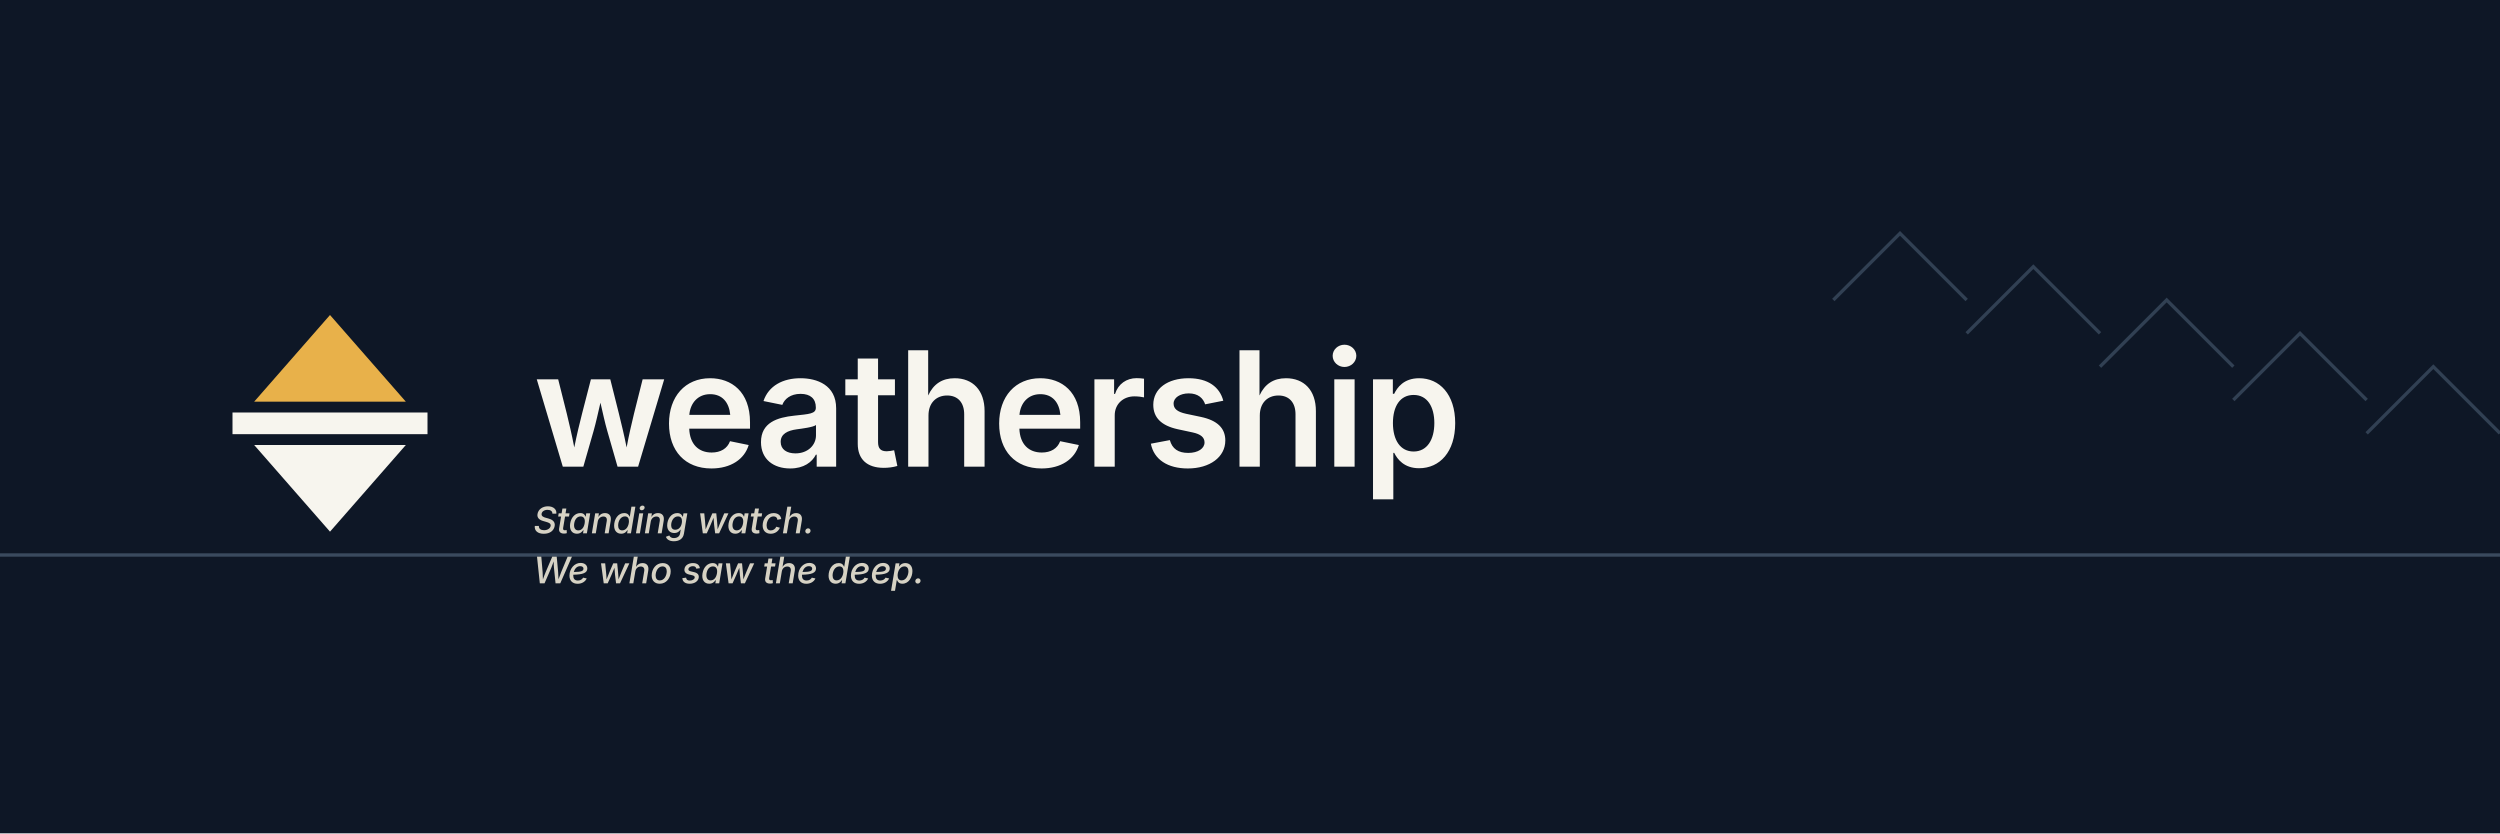
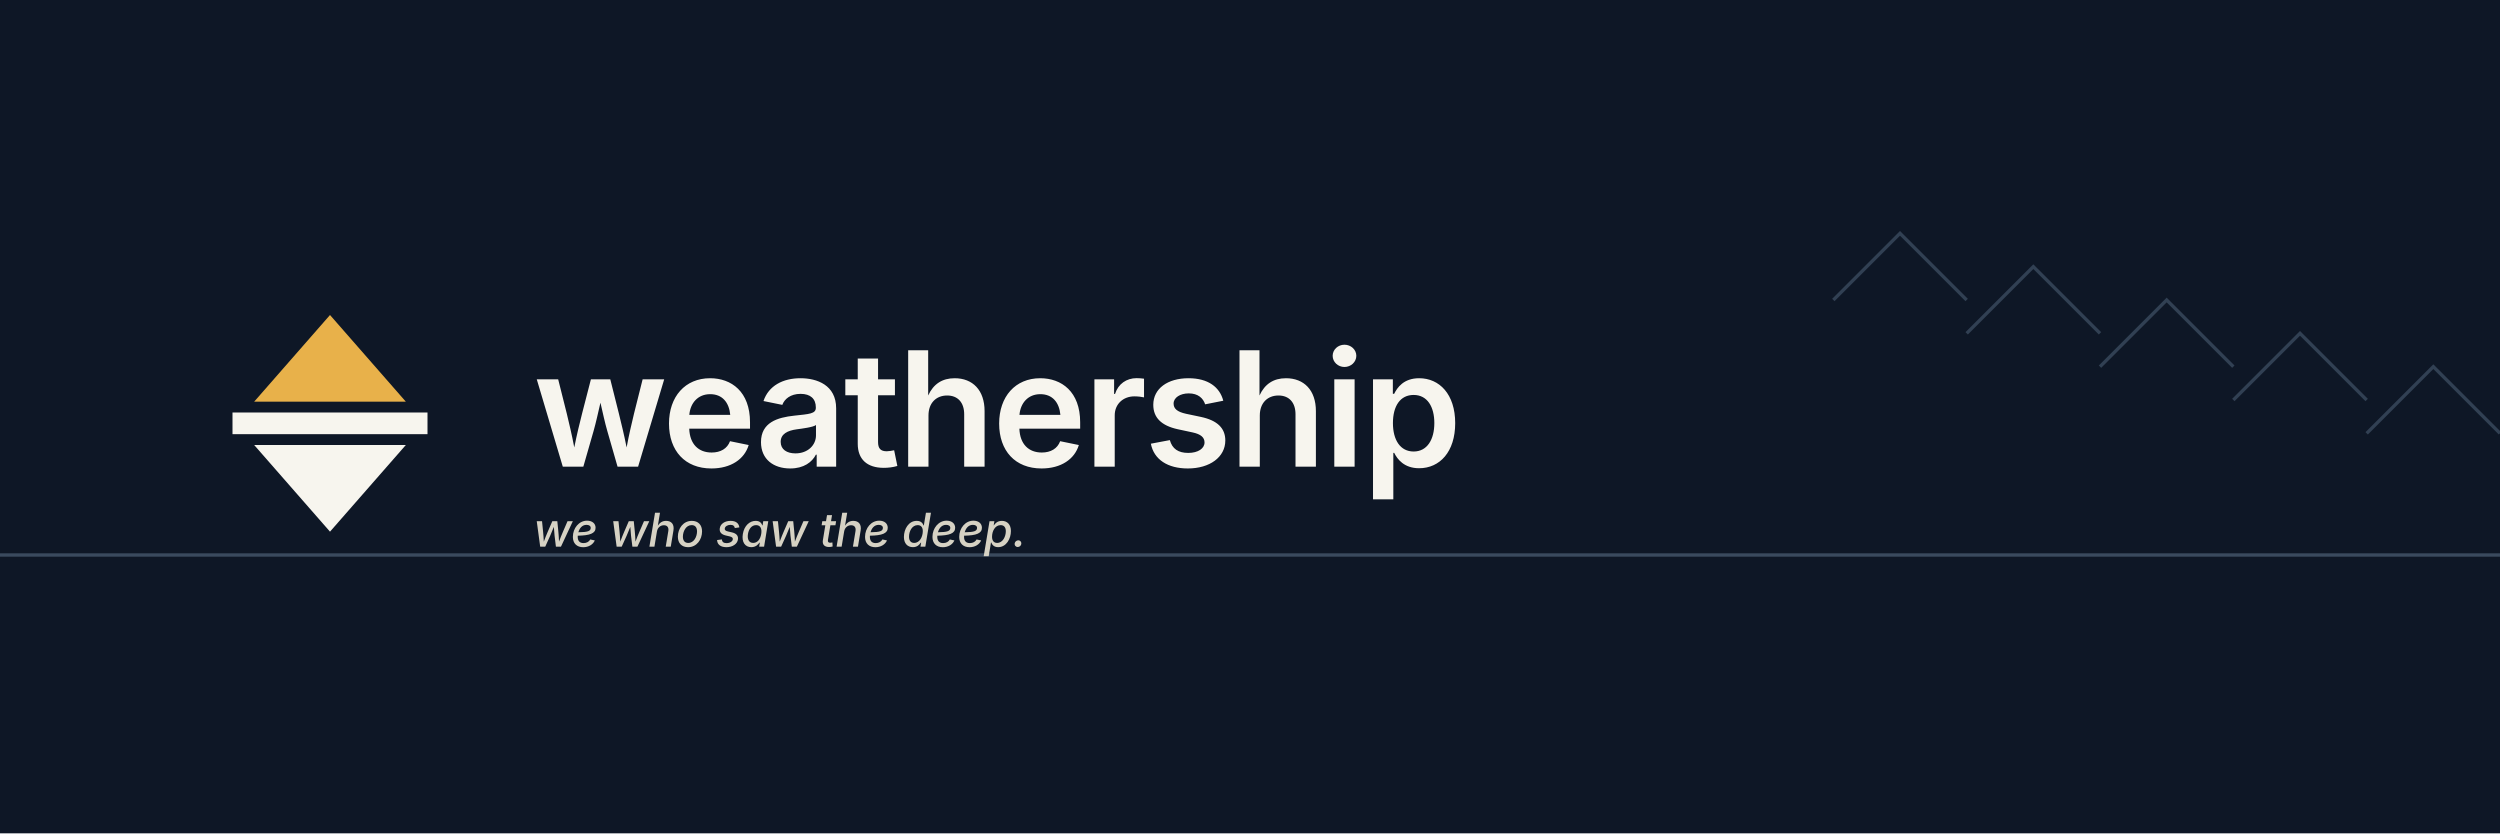
<svg xmlns="http://www.w3.org/2000/svg" viewBox="0 0 1500 500" width="1500" height="500" role="img" aria-label="weathership">
  <rect width="1500" height="500" fill="#0E1726" />
  <rect x="0" y="332" width="1500" height="2" fill="#3A4A5E" />
  <g fill="none" stroke="#3A4A5E" stroke-width="2" opacity="0.8">
    <path d="M 1100 180 L 1140 140 L 1180 180" />
    <path d="M 1180 200 L 1220 160 L 1260 200" />
    <path d="M 1260 220 L 1300 180 L 1340 220" />
    <path d="M 1340 240 L 1380 200 L 1420 240" />
    <path d="M 1420 260 L 1460 220 L 1500 260" />
  </g>
  <g transform="translate(120, 176) scale(6.5)">
    <polygon points="12,2 19,10 5,10" fill="#E8B14A" />
    <rect x="3" y="11" width="18" height="2" fill="#F7F5EE" />
    <polygon points="5,14 19,14 12,22" fill="#F7F5EE" />
  </g>
  <text x="320" y="280" font-family="Inter, 'Inter Fallback', ui-sans-serif, system-ui, -apple-system, 'Segoe UI', Roboto, 'Helvetica Neue', Arial, sans-serif" font-weight="600" font-size="96" fill="#F7F5EE" letter-spacing="-1.9">weathership</text>
-   <text x="320" y="320" font-family="Inter, 'Inter Fallback', ui-sans-serif, system-ui, -apple-system, 'Segoe UI', Roboto, 'Helvetica Neue', Arial, sans-serif" font-weight="500" font-size="22" font-style="italic" fill="#D6D2C4" letter-spacing="-0.2">Standing watch.</text>
-   <text x="320" y="350" font-family="Inter, 'Inter Fallback', ui-sans-serif, system-ui, -apple-system, 'Segoe UI', Roboto, 'Helvetica Neue', Arial, sans-serif" font-weight="500" font-size="22" font-style="italic" fill="#D6D2C4" letter-spacing="-0.2">We who saw the deep.</text>
+   <text x="320" y="328" font-family="Inter, 'Inter Fallback', ui-sans-serif, system-ui, -apple-system, 'Segoe UI', Roboto, 'Helvetica Neue', Arial, sans-serif" font-weight="500" font-size="28" font-style="italic" fill="#D6D2C4" letter-spacing="-0.2">we who saw the deep.</text>
</svg>
